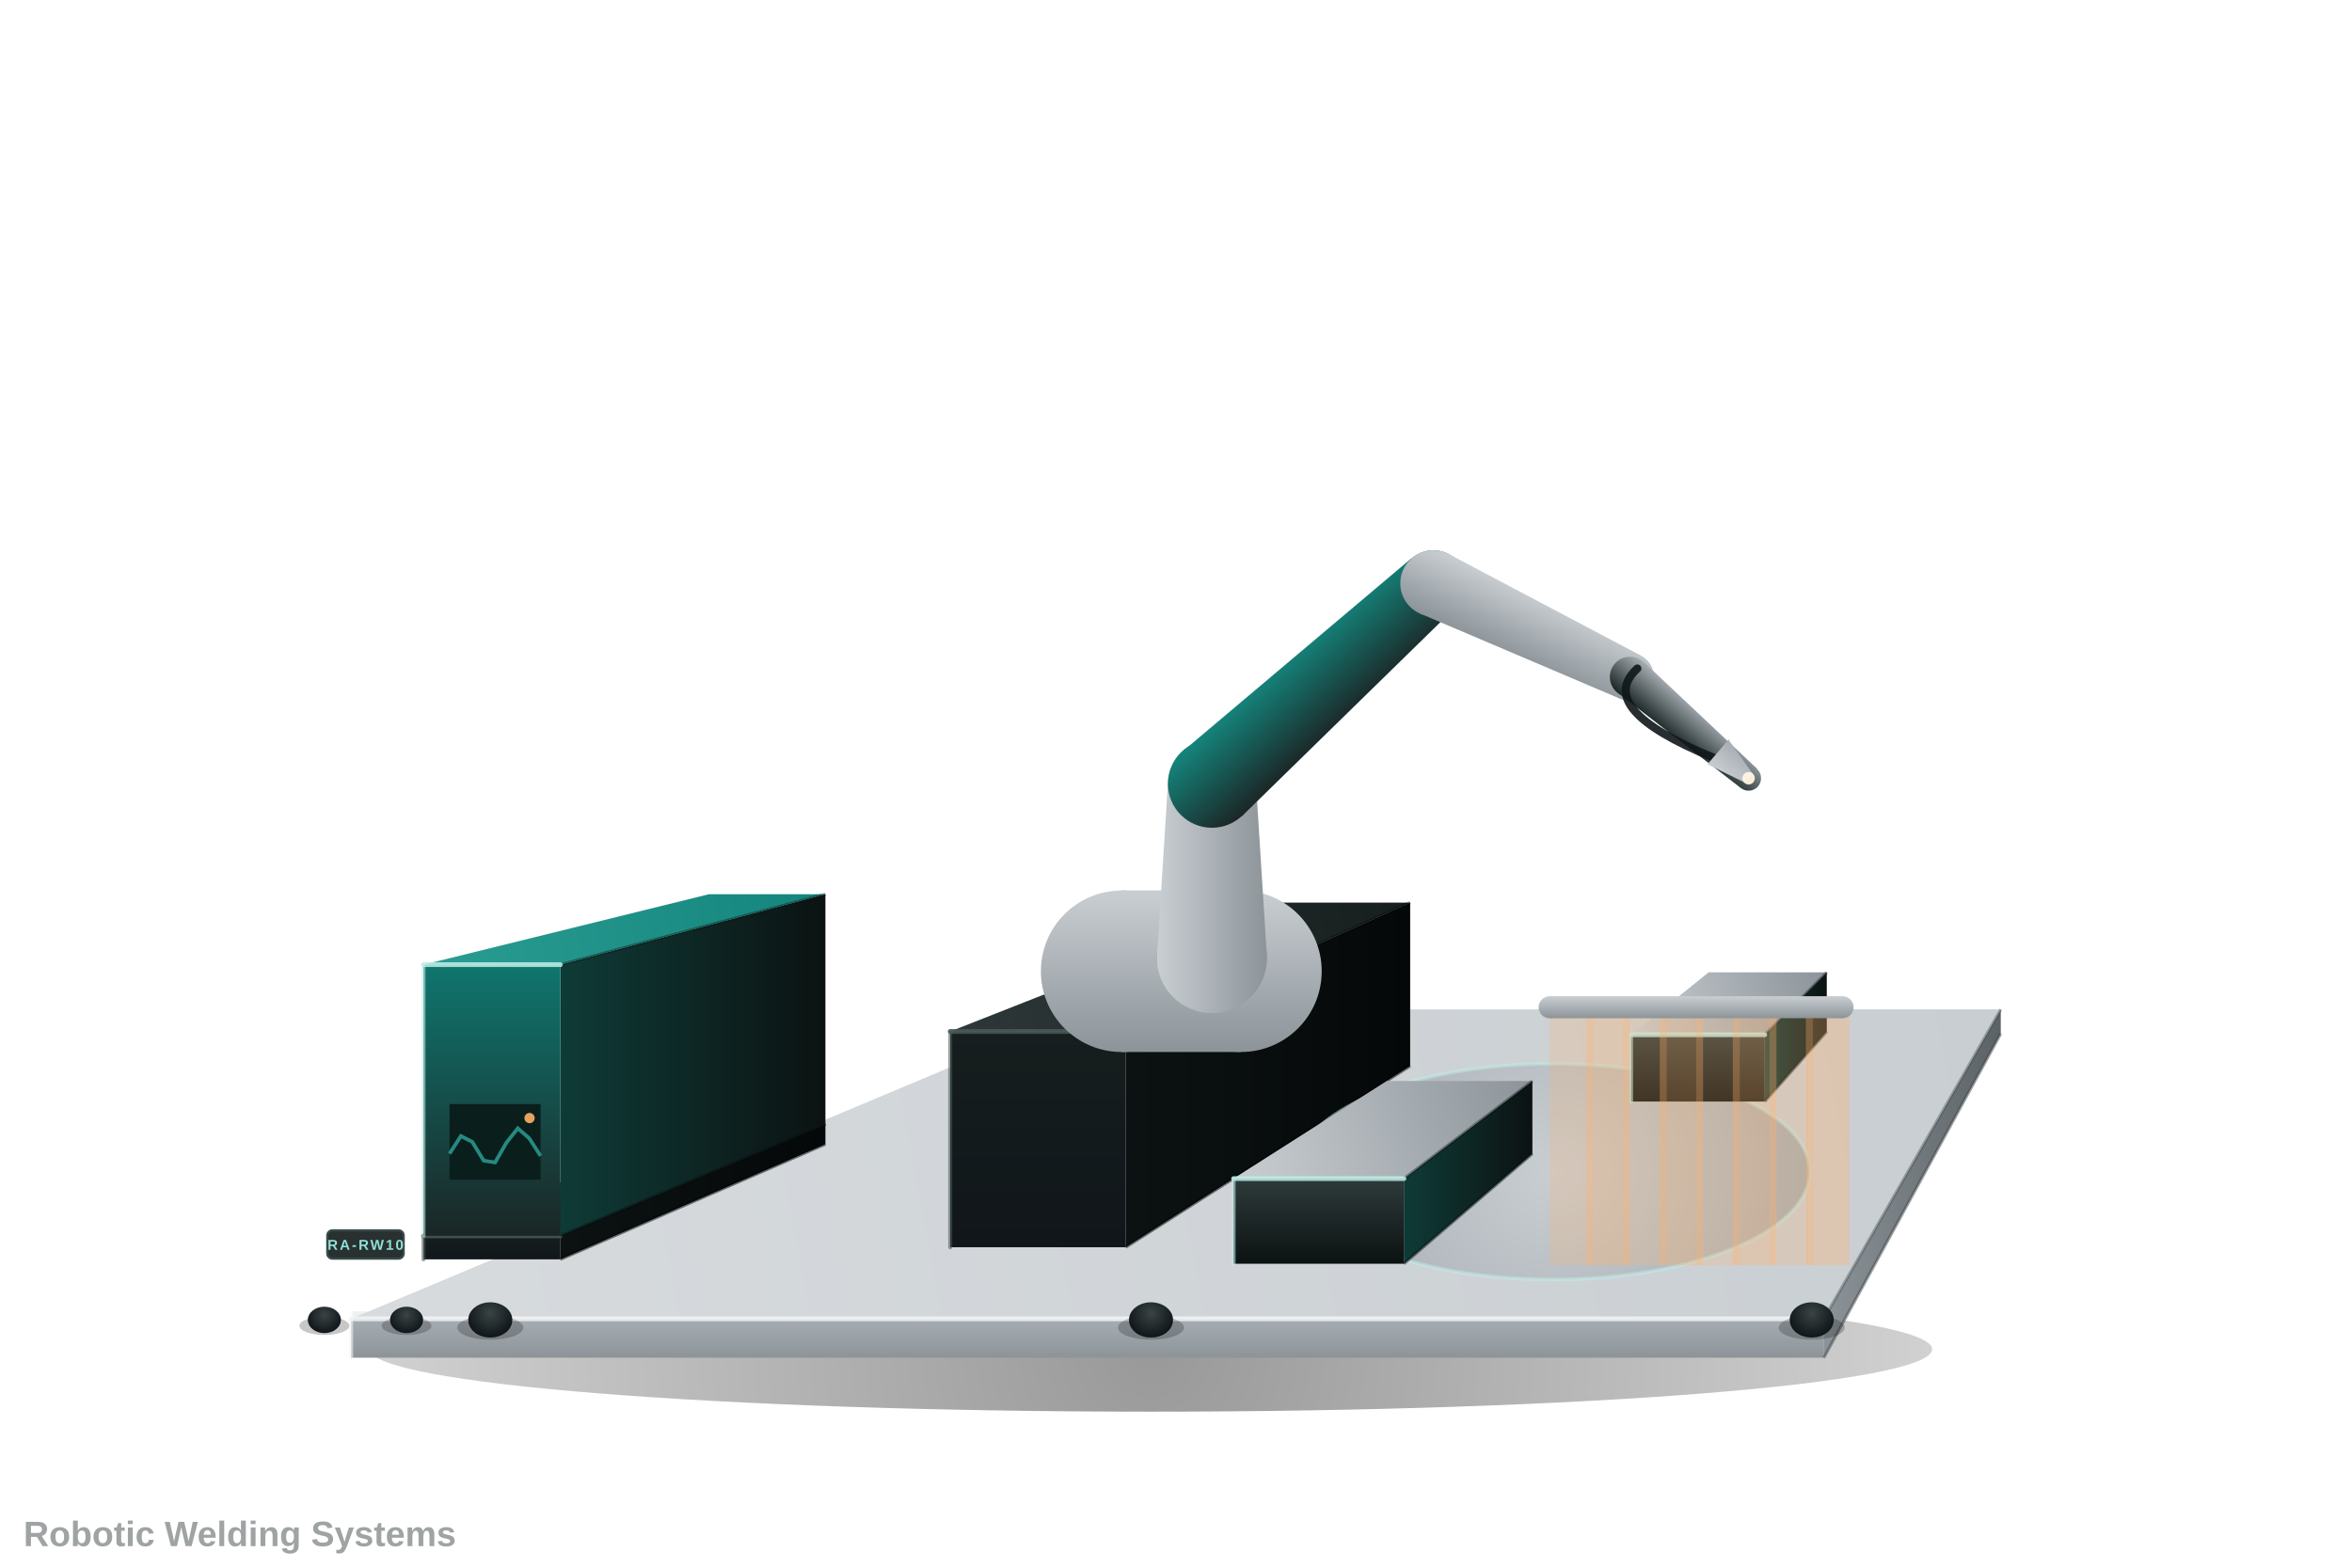
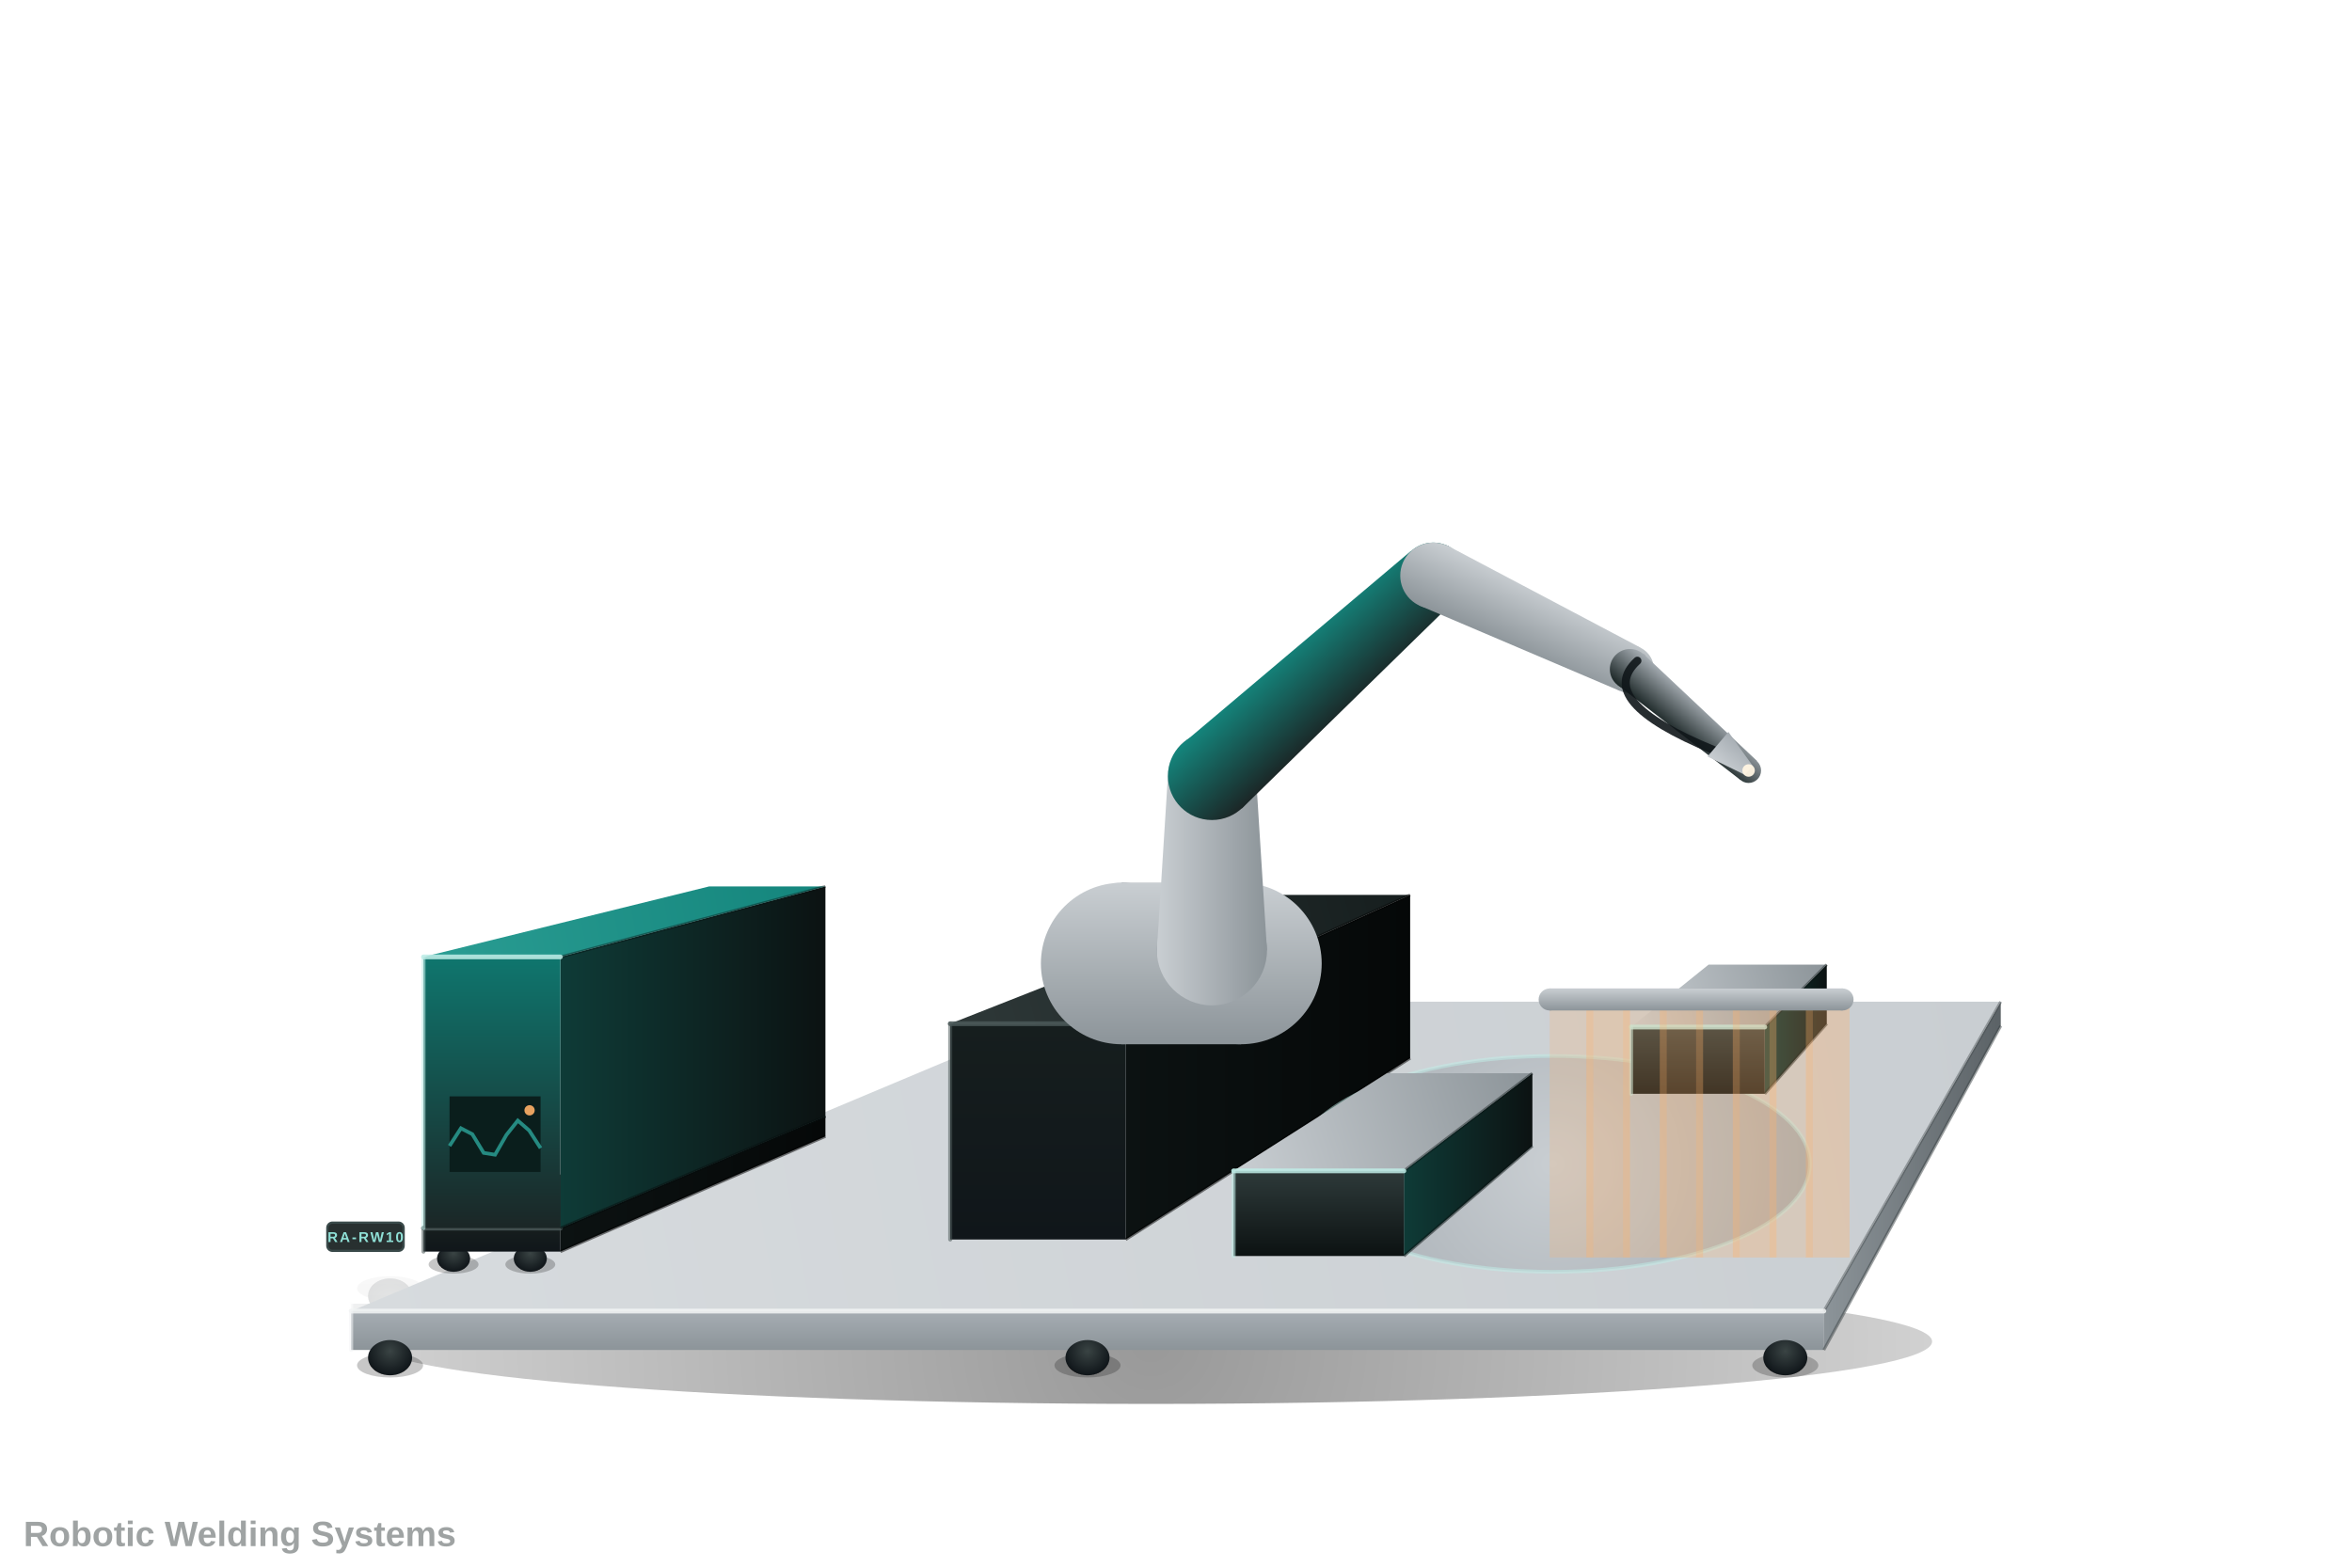
<svg xmlns="http://www.w3.org/2000/svg" width="2400" height="1600" viewBox="0 0 2400 1600">
-   <g transform="translate(238.1 418.2) scale(3.7456)">
+   <g transform="translate(238.1 410.3) scale(3.7456)">
    <g>
      <defs>
        <radialGradient id="rg1332" cx="250" cy="256" r="212.8" gradientUnits="userSpaceOnUse">
          <stop offset="0" stop-color="#000000" stop-opacity="0.4" />
          <stop offset="60" stop-color="#000000" stop-opacity="0.18" />
          <stop offset="100" stop-color="#000000" stop-opacity="0" />
        </radialGradient>
      </defs>
      <ellipse cx="250" cy="256" rx="212.8" ry="17" fill="url(#rg1332)" />
      <defs>
        <linearGradient id="lg1334" x1="0" y1="252" x2="0" y2="372" gradientUnits="userSpaceOnUse">
          <stop offset="0" stop-color="#ffffff" stop-opacity="0.15" />
          <stop offset="100" stop-color="#ffffff" stop-opacity="0" />
        </linearGradient>
        <mask id="rmask1333">
          <rect x="-4000" y="252" width="9000" height="120" fill="url(#lg1334)" />
        </mask>
      </defs>
      <g transform="translate(0 504) scale(1,-1)" mask="url(#rmask1333)">
        <defs>
          <linearGradient id="lg1301" x1="32.1" y1="247.7" x2="481.5" y2="163.4" gradientUnits="userSpaceOnUse">
            <stop offset="0" stop-color="#D7DBDE" stop-opacity="1" />
            <stop offset="100" stop-color="#C9CED2" stop-opacity="1" />
          </linearGradient>
          <linearGradient id="lg1302" x1="0" y1="247.7" x2="0" y2="258.3" gradientUnits="userSpaceOnUse">
            <stop offset="0" stop-color="#A6ADB3" stop-opacity="1" />
            <stop offset="100" stop-color="#8C9499" stop-opacity="1" />
          </linearGradient>
          <linearGradient id="lg1303" x1="433.3" y1="0" x2="481.5" y2="0" gradientUnits="userSpaceOnUse">
            <stop offset="0" stop-color="#8C9499" stop-opacity="1" />
            <stop offset="100" stop-color="#5B6266" stop-opacity="1" />
          </linearGradient>
        </defs>
        <polygon points="433.3,258.3 481.5,170 481.5,163.4 433.3,247.7" fill="url(#lg1303)" />
        <polygon points="32.1,247.7 433.3,247.7 481.5,163.4 232.8,163.4" fill="url(#lg1301)" />
        <polygon points="32.1,258.3 433.3,258.3 433.3,247.7 32.1,247.7" fill="url(#lg1302)" />
        <path d="M433.3,258.3 481.5,170" stroke="#3A4144" stroke-width="0.8" opacity="0.5" fill="none" />
        <path d="M433.3,247.7 481.5,163.4" stroke="#3A4144" stroke-width="0.8" opacity="0.4" fill="none" />
        <path d="M32.1,247.7 433.3,247.7" stroke="#F2F4F5" stroke-width="1.3" opacity="0.85" stroke-linecap="round" fill="none" />
        <path d="M32.1,247.7 32.1,258.3" stroke="#F2F4F5" stroke-width="1.1" opacity="0.55" stroke-linecap="round" fill="none" />
        <defs>
          <linearGradient id="lg1304" x1="195.3" y1="169.4" x2="320.6" y2="134.3" gradientUnits="userSpaceOnUse">
            <stop offset="0" stop-color="#2E3838" stop-opacity="1" />
            <stop offset="100" stop-color="#161E1E" stop-opacity="1" />
          </linearGradient>
          <linearGradient id="lg1305" x1="0" y1="169.4" x2="0" y2="228.2" gradientUnits="userSpaceOnUse">
            <stop offset="0" stop-color="#161E1E" stop-opacity="1" />
            <stop offset="100" stop-color="#10161A" stop-opacity="1" />
          </linearGradient>
          <linearGradient id="lg1306" x1="243.1" y1="0" x2="320.6" y2="0" gradientUnits="userSpaceOnUse">
            <stop offset="0" stop-color="#0C1212" stop-opacity="1" />
            <stop offset="100" stop-color="#050808" stop-opacity="1" />
          </linearGradient>
        </defs>
        <polygon points="243.1,228.2 320.6,178.8 320.6,134.3 243.1,169.4" fill="url(#lg1306)" />
        <polygon points="195.3,169.4 243.1,169.4 320.6,134.3 284.4,134.3" fill="url(#lg1304)" />
        <polygon points="195.3,228.2 243.1,228.2 243.1,169.4 195.3,169.4" fill="url(#lg1305)" />
        <path d="M243.1,228.2 320.6,178.8" stroke="#000000" stroke-width="0.8" opacity="0.5" fill="none" />
        <path d="M243.1,169.4 320.6,134.3" stroke="#000000" stroke-width="0.8" opacity="0.4" fill="none" />
        <path d="M195.3,169.4 243.1,169.4" stroke="#4A5858" stroke-width="1.3" opacity="0.85" stroke-linecap="round" fill="none" />
        <path d="M195.3,169.4 195.3,228.2" stroke="#4A5858" stroke-width="1.1" opacity="0.55" stroke-linecap="round" fill="none" />
        <defs>
-           <radialGradient id="rg1327" cx="24.8" cy="246.7" r="5" gradientUnits="userSpaceOnUse">
+           <radialGradient id="rg1327" cx="60" cy="232" r="5" gradientUnits="userSpaceOnUse">
            <stop offset="0" stop-color="#3A4444" stop-opacity="1" />
            <stop offset="70" stop-color="#10161A" stop-opacity="1" />
            <stop offset="100" stop-color="#000000" stop-opacity="1" />
          </radialGradient>
        </defs>
-         <ellipse cx="24.8" cy="249.6" rx="6.8" ry="2.5" fill="#000" opacity="0.22" />
-         <ellipse cx="24.8" cy="248" rx="4.5" ry="3.6" fill="url(#rg1327)" />
-         <defs>
-           <radialGradient id="rg1328" cx="47.2" cy="246.7" r="5" gradientUnits="userSpaceOnUse">
+         <ellipse cx="60" cy="235" rx="6.8" ry="2.5" fill="#000" opacity="0.22" />
+         <ellipse cx="60" cy="233.4" rx="4.5" ry="3.6" fill="url(#rg1327)" />
+         <defs>
+           <radialGradient id="rg1328" cx="80.9" cy="232" r="5" gradientUnits="userSpaceOnUse">
            <stop offset="0" stop-color="#3A4444" stop-opacity="1" />
            <stop offset="70" stop-color="#10161A" stop-opacity="1" />
            <stop offset="100" stop-color="#000000" stop-opacity="1" />
          </radialGradient>
        </defs>
-         <ellipse cx="47.2" cy="249.6" rx="6.8" ry="2.5" fill="#000" opacity="0.22" />
-         <ellipse cx="47.2" cy="248" rx="4.5" ry="3.6" fill="url(#rg1328)" />
+         <ellipse cx="80.9" cy="235" rx="6.8" ry="2.5" fill="#000" opacity="0.22" />
+         <ellipse cx="80.9" cy="233.4" rx="4.5" ry="3.6" fill="url(#rg1328)" />
        <defs>
          <linearGradient id="lg1321" x1="51.8" y1="225.1" x2="161.3" y2="194.6" gradientUnits="userSpaceOnUse">
            <stop offset="0" stop-color="#2E3838" stop-opacity="1" />
            <stop offset="100" stop-color="#161E1E" stop-opacity="1" />
          </linearGradient>
          <linearGradient id="lg1322" x1="0" y1="225.1" x2="0" y2="231.5" gradientUnits="userSpaceOnUse">
            <stop offset="0" stop-color="#161E1E" stop-opacity="1" />
            <stop offset="100" stop-color="#10161A" stop-opacity="1" />
          </linearGradient>
          <linearGradient id="lg1323" x1="89.1" y1="0" x2="161.3" y2="0" gradientUnits="userSpaceOnUse">
            <stop offset="0" stop-color="#0C1212" stop-opacity="1" />
            <stop offset="100" stop-color="#050808" stop-opacity="1" />
          </linearGradient>
        </defs>
        <polygon points="89.1,231.5 161.3,200.1 161.3,194.6 89.1,225.1" fill="url(#lg1323)" />
        <polygon points="51.8,225.1 89.1,225.1 161.3,194.6 129.6,194.6" fill="url(#lg1321)" />
        <polygon points="51.8,231.5 89.1,231.5 89.1,225.1 51.8,225.1" fill="url(#lg1322)" />
        <path d="M89.1,231.5 161.3,200.1" stroke="#000000" stroke-width="0.8" opacity="0.5" fill="none" />
        <path d="M89.1,225.1 161.3,194.6" stroke="#000000" stroke-width="0.8" opacity="0.4" fill="none" />
        <path d="M51.8,225.1 89.1,225.1" stroke="#4A5858" stroke-width="1.3" opacity="0.85" stroke-linecap="round" fill="none" />
        <path d="M51.8,225.1 51.8,231.5" stroke="#4A5858" stroke-width="1.1" opacity="0.55" stroke-linecap="round" fill="none" />
        <defs>
          <linearGradient id="lg1324" x1="51.8" y1="151.2" x2="161.3" y2="132" gradientUnits="userSpaceOnUse">
            <stop offset="0" stop-color="#2A9D93" stop-opacity="1" />
            <stop offset="100" stop-color="#14857C" stop-opacity="1" />
          </linearGradient>
          <linearGradient id="lg1325" x1="0" y1="151.2" x2="0" y2="225.1" gradientUnits="userSpaceOnUse">
            <stop offset="0" stop-color="#0F766E" stop-opacity="1" />
            <stop offset="100" stop-color="#1B2626" stop-opacity="1" />
          </linearGradient>
          <linearGradient id="lg1326" x1="89.1" y1="0" x2="161.3" y2="0" gradientUnits="userSpaceOnUse">
            <stop offset="0" stop-color="#0E3B37" stop-opacity="1" />
            <stop offset="100" stop-color="#0C1212" stop-opacity="1" />
          </linearGradient>
        </defs>
        <polygon points="89.1,225.1 161.3,194.6 161.3,132 89.1,151.2" fill="url(#lg1326)" />
        <polygon points="51.8,151.2 89.1,151.2 161.3,132 129.6,132" fill="url(#lg1324)" />
        <polygon points="51.8,225.1 89.1,225.1 89.1,151.2 51.8,151.2" fill="url(#lg1325)" />
        <path d="M89.1,225.1 161.3,194.6" stroke="#06100F" stroke-width="0.8" opacity="0.5" fill="none" />
        <path d="M89.1,151.2 161.3,132" stroke="#06100F" stroke-width="0.8" opacity="0.4" fill="none" />
        <path d="M51.8,151.2 89.1,151.2" stroke="#BFEDE7" stroke-width="1.3" opacity="0.85" stroke-linecap="round" fill="none" />
        <path d="M51.8,151.2 51.8,225.1" stroke="#BFEDE7" stroke-width="1.1" opacity="0.55" stroke-linecap="round" fill="none" />
        <rect x="58.9" y="189.2" width="24.8" height="20.6" fill="#0A1E1C" />
        <polyline points="58.9,202.7 62,197.9 65.1,199.5 68.2,204.6 71.3,205.1 74.4,199.7 77.5,195.8 80.6,198.5 83.7,203.3" fill="none" stroke="#2A9D93" stroke-width="1" opacity="0.85" />
        <circle cx="80.7" cy="193" r="1.4" fill="#FFB067" opacity="0.9" />
        <rect x="25.6" y="223.6" width="20.8" height="7.7" rx="1.4" fill="#0B1414" opacity="0.88" />
        <rect x="25.6" y="223.6" width="20.8" height="7.7" rx="1.4" fill="none" stroke="#3A4A4A" stroke-width="0.6" />
        <text x="36" y="228.9" text-anchor="middle" font-family="Arial, sans-serif" font-size="3.9" font-weight="700" fill="#8FE0D6" letter-spacing="0.5">RA-RW10</text>
        <defs>
          <linearGradient id="lg1307" x1="242" y1="175" x2="242" y2="131" gradientUnits="userSpaceOnUse">
            <stop offset="0" stop-color="#8C9499" stop-opacity="1" />
            <stop offset="32" stop-color="#C9CED2" stop-opacity="1" />
            <stop offset="55" stop-color="#C9CED2" stop-opacity="1" />
            <stop offset="100" stop-color="#A6ADB3" stop-opacity="1" />
          </linearGradient>
        </defs>
        <circle cx="242" cy="153" r="22" fill="url(#lg1307)" />
        <polygon points="242,175 274.5,175 274.5,131 242,131" fill="url(#lg1307)" />
        <circle cx="274.5" cy="153" r="22" fill="url(#lg1307)" />
        <defs>
          <linearGradient id="lg1308" x1="281.6" y1="149.4" x2="251.6" y2="149.4" gradientUnits="userSpaceOnUse">
            <stop offset="0" stop-color="#8C9499" stop-opacity="1" />
            <stop offset="32" stop-color="#C9CED2" stop-opacity="1" />
            <stop offset="55" stop-color="#C9CED2" stop-opacity="1" />
            <stop offset="100" stop-color="#A6ADB3" stop-opacity="1" />
          </linearGradient>
        </defs>
        <circle cx="266.6" cy="149.4" r="15" fill="url(#lg1308)" />
        <polygon points="281.6,149.4 278.6,101.9 254.6,101.9 251.6,149.4" fill="url(#lg1308)" />
        <circle cx="266.6" cy="101.9" r="12" fill="url(#lg1308)" />
        <defs>
          <linearGradient id="lg1309" x1="274.7" y1="110.8" x2="258.6" y2="93.1" gradientUnits="userSpaceOnUse">
            <stop offset="0" stop-color="#1B2626" stop-opacity="1" />
            <stop offset="32" stop-color="#14857C" stop-opacity="1" />
            <stop offset="55" stop-color="#14857C" stop-opacity="1" />
            <stop offset="100" stop-color="#0F766E" stop-opacity="1" />
          </linearGradient>
        </defs>
        <circle cx="266.6" cy="101.9" r="12" fill="url(#lg1309)" />
        <polygon points="274.7,110.8 332.9,53.9 320.8,40.6 258.6,93.1" fill="url(#lg1309)" />
        <circle cx="326.9" cy="47.3" r="9" fill="url(#lg1309)" />
        <defs>
          <linearGradient id="lg1310" x1="323" y1="55.4" x2="330.7" y2="39.1" gradientUnits="userSpaceOnUse">
            <stop offset="0" stop-color="#8C9499" stop-opacity="1" />
            <stop offset="32" stop-color="#C9CED2" stop-opacity="1" />
            <stop offset="55" stop-color="#C9CED2" stop-opacity="1" />
            <stop offset="100" stop-color="#A6ADB3" stop-opacity="1" />
          </linearGradient>
        </defs>
        <circle cx="326.9" cy="47.3" r="9" fill="url(#lg1310)" />
        <polygon points="323,55.4 377.7,78.7 383.3,66.9 330.7,39.1" fill="url(#lg1310)" />
        <circle cx="380.5" cy="72.8" r="6.5" fill="url(#lg1310)" />
        <defs>
          <linearGradient id="lg1311" x1="377" y1="77" x2="384.1" y2="68.6" gradientUnits="userSpaceOnUse">
            <stop offset="0" stop-color="#1B2626" stop-opacity="1" />
            <stop offset="32" stop-color="#A6ADB3" stop-opacity="1" />
            <stop offset="55" stop-color="#A6ADB3" stop-opacity="1" />
            <stop offset="100" stop-color="#8C9499" stop-opacity="1" />
          </linearGradient>
        </defs>
        <circle cx="380.5" cy="72.8" r="5.5" fill="url(#lg1311)" />
        <polygon points="377,77 410.6,103 415.1,97.8 384.1,68.6" fill="url(#lg1311)" />
        <circle cx="412.8" cy="100.4" r="3.4" fill="url(#lg1311)" />
        <defs>
          <linearGradient id="lg1312" x1="401.6" y1="96.6" x2="407.3" y2="89.9" gradientUnits="userSpaceOnUse">
            <stop offset="0" stop-color="#C9CED2" stop-opacity="1" />
            <stop offset="50" stop-color="#A6ADB3" stop-opacity="1" />
            <stop offset="100" stop-color="#0C1212" stop-opacity="1" />
          </linearGradient>
        </defs>
        <path d="M382.5 70.5 Q370.6 81.4 403.2 94.8" fill="none" stroke="#10161A" stroke-width="2.2" stroke-linecap="round" opacity="0.9" />
        <polygon points="401.6,96.6 411.8,101.6 413.9,99.1 407.3,89.9" fill="url(#lg1312)" />
        <circle cx="412.8" cy="100.4" r="1.7" fill="#FFF4E2" opacity="0.95" />
        <defs>
          <radialGradient id="rg1313" cx="359.5" cy="207.6" r="70" gradientUnits="userSpaceOnUse">
            <stop offset="0" stop-color="#C9CED2" stop-opacity="1" />
            <stop offset="70" stop-color="#A6ADB3" stop-opacity="1" />
            <stop offset="100" stop-color="#1B2626" stop-opacity="1" />
          </radialGradient>
        </defs>
        <ellipse cx="359.5" cy="207.6" rx="70" ry="29.4" fill="url(#rg1313)" />
        <ellipse cx="359.5" cy="207.6" rx="70" ry="29.4" fill="none" stroke="#BFEDE7" stroke-width="1" opacity="0.5" />
        <defs>
          <linearGradient id="lg1314" x1="272.5" y1="209.5" x2="353.9" y2="182.9" gradientUnits="userSpaceOnUse">
            <stop offset="0" stop-color="#C9CED2" stop-opacity="1" />
            <stop offset="100" stop-color="#8C9499" stop-opacity="1" />
          </linearGradient>
          <linearGradient id="lg1315" x1="0" y1="209.5" x2="0" y2="232.7" gradientUnits="userSpaceOnUse">
            <stop offset="0" stop-color="#2E3A3A" stop-opacity="1" />
            <stop offset="100" stop-color="#0C1212" stop-opacity="1" />
          </linearGradient>
          <linearGradient id="lg1316" x1="318.9" y1="0" x2="353.9" y2="0" gradientUnits="userSpaceOnUse">
            <stop offset="0" stop-color="#0E3B37" stop-opacity="1" />
            <stop offset="100" stop-color="#0C1212" stop-opacity="1" />
          </linearGradient>
        </defs>
        <polygon points="318.9,232.7 353.9,202.7 353.9,182.9 318.9,209.5" fill="url(#lg1316)" />
        <polygon points="272.5,209.5 318.9,209.5 353.9,182.9 314.3,182.9" fill="url(#lg1314)" />
        <polygon points="272.5,232.7 318.9,232.7 318.9,209.5 272.5,209.5" fill="url(#lg1315)" />
        <path d="M318.9,232.7 353.9,202.7" stroke="#06100F" stroke-width="0.8" opacity="0.5" fill="none" />
        <path d="M318.9,209.5 353.9,182.9" stroke="#06100F" stroke-width="0.8" opacity="0.4" fill="none" />
        <path d="M272.5,209.5 318.9,209.5" stroke="#BFEDE7" stroke-width="1.3" opacity="0.85" stroke-linecap="round" fill="none" />
        <path d="M272.5,209.5 272.5,232.7" stroke="#BFEDE7" stroke-width="1.1" opacity="0.55" stroke-linecap="round" fill="none" />
        <defs>
          <linearGradient id="lg1317" x1="380.8" y1="170.3" x2="434.1" y2="153.3" gradientUnits="userSpaceOnUse">
            <stop offset="0" stop-color="#C9CED2" stop-opacity="1" />
            <stop offset="100" stop-color="#8C9499" stop-opacity="1" />
          </linearGradient>
          <linearGradient id="lg1318" x1="0" y1="170.3" x2="0" y2="188.5" gradientUnits="userSpaceOnUse">
            <stop offset="0" stop-color="#2E3A3A" stop-opacity="1" />
            <stop offset="100" stop-color="#0C1212" stop-opacity="1" />
          </linearGradient>
          <linearGradient id="lg1319" x1="417.2" y1="0" x2="434.1" y2="0" gradientUnits="userSpaceOnUse">
            <stop offset="0" stop-color="#0E3B37" stop-opacity="1" />
            <stop offset="100" stop-color="#0C1212" stop-opacity="1" />
          </linearGradient>
        </defs>
        <polygon points="417.2,188.5 434.1,169.4 434.1,153.3 417.2,170.3" fill="url(#lg1319)" />
        <polygon points="380.8,170.3 417.2,170.3 434.1,153.3 401.9,153.3" fill="url(#lg1317)" />
        <polygon points="380.8,188.5 417.2,188.5 417.2,170.3 380.8,170.3" fill="url(#lg1318)" />
        <path d="M417.2,188.5 434.1,169.4" stroke="#06100F" stroke-width="0.8" opacity="0.5" fill="none" />
        <path d="M417.2,170.3 434.1,153.3" stroke="#06100F" stroke-width="0.8" opacity="0.4" fill="none" />
        <path d="M380.8,170.3 417.2,170.3" stroke="#BFEDE7" stroke-width="1.3" opacity="0.85" stroke-linecap="round" fill="none" />
        <path d="M380.8,170.3 380.8,188.5" stroke="#BFEDE7" stroke-width="1.1" opacity="0.55" stroke-linecap="round" fill="none" />
        <polygon points="358.6,233.1 370.5,233.1 370.5,164.7 358.6,164.7" fill="#FFB067" opacity="0.22" />
        <polygon points="368.6,233.1 380.5,233.1 380.5,164.7 368.6,164.7" fill="#FFB067" opacity="0.32" />
        <polygon points="378.6,233.1 390.5,233.1 390.5,164.7 378.6,164.7" fill="#FFB067" opacity="0.22" />
        <polygon points="388.6,233.1 400.4,233.1 400.4,164.7 388.6,164.7" fill="#FFB067" opacity="0.32" />
        <polygon points="398.5,233.1 410.4,233.1 410.4,164.7 398.5,164.7" fill="#FFB067" opacity="0.22" />
        <polygon points="408.5,233.1 420.4,233.1 420.4,164.7 408.5,164.7" fill="#FFB067" opacity="0.32" />
        <polygon points="418.5,233.1 430.3,233.1 430.3,164.7 418.5,164.7" fill="#FFB067" opacity="0.22" />
        <polygon points="428.4,233.1 440.3,233.1 440.3,164.7 428.4,164.7" fill="#FFB067" opacity="0.32" />
        <defs>
          <linearGradient id="lg1320" x1="358.6" y1="165.8" x2="358.6" y2="159.8" gradientUnits="userSpaceOnUse">
            <stop offset="0" stop-color="#8C9499" stop-opacity="1" />
            <stop offset="32" stop-color="#C9CED2" stop-opacity="1" />
            <stop offset="55" stop-color="#C9CED2" stop-opacity="1" />
            <stop offset="100" stop-color="#A6ADB3" stop-opacity="1" />
          </linearGradient>
        </defs>
        <circle cx="358.6" cy="162.8" r="3" fill="url(#lg1320)" />
        <polygon points="358.6,165.8 438.4,165.8 438.4,159.8 358.6,159.8" fill="url(#lg1320)" />
        <circle cx="438.4" cy="162.8" r="3" fill="url(#lg1320)" />
        <defs>
-           <radialGradient id="rg1329" cx="70" cy="246.2" r="6.6" gradientUnits="userSpaceOnUse">
+           <radialGradient id="rg1329" cx="42.7" cy="258.6" r="6.6" gradientUnits="userSpaceOnUse">
            <stop offset="0" stop-color="#3A4444" stop-opacity="1" />
            <stop offset="70" stop-color="#10161A" stop-opacity="1" />
            <stop offset="100" stop-color="#000000" stop-opacity="1" />
          </radialGradient>
        </defs>
-         <ellipse cx="70" cy="250.1" rx="9" ry="3.3" fill="#000" opacity="0.22" />
-         <ellipse cx="70" cy="248" rx="6" ry="4.8" fill="url(#rg1329)" />
-         <defs>
-           <radialGradient id="rg1330" cx="250" cy="246.2" r="6.6" gradientUnits="userSpaceOnUse">
+         <ellipse cx="42.7" cy="262.5" rx="9" ry="3.3" fill="#000" opacity="0.22" />
+         <ellipse cx="42.7" cy="260.4" rx="6" ry="4.8" fill="url(#rg1329)" />
+         <defs>
+           <radialGradient id="rg1330" cx="232.7" cy="258.6" r="6.6" gradientUnits="userSpaceOnUse">
            <stop offset="0" stop-color="#3A4444" stop-opacity="1" />
            <stop offset="70" stop-color="#10161A" stop-opacity="1" />
            <stop offset="100" stop-color="#000000" stop-opacity="1" />
          </radialGradient>
        </defs>
-         <ellipse cx="250" cy="250.1" rx="9" ry="3.3" fill="#000" opacity="0.22" />
-         <ellipse cx="250" cy="248" rx="6" ry="4.8" fill="url(#rg1330)" />
-         <defs>
-           <radialGradient id="rg1331" cx="430" cy="246.2" r="6.6" gradientUnits="userSpaceOnUse">
+         <ellipse cx="232.7" cy="262.5" rx="9" ry="3.3" fill="#000" opacity="0.22" />
+         <ellipse cx="232.7" cy="260.4" rx="6" ry="4.8" fill="url(#rg1330)" />
+         <defs>
+           <radialGradient id="rg1331" cx="422.8" cy="258.6" r="6.6" gradientUnits="userSpaceOnUse">
            <stop offset="0" stop-color="#3A4444" stop-opacity="1" />
            <stop offset="70" stop-color="#10161A" stop-opacity="1" />
            <stop offset="100" stop-color="#000000" stop-opacity="1" />
          </radialGradient>
        </defs>
-         <ellipse cx="430" cy="250.1" rx="9" ry="3.3" fill="#000" opacity="0.22" />
-         <ellipse cx="430" cy="248" rx="6" ry="4.8" fill="url(#rg1331)" />
+         <ellipse cx="422.8" cy="262.5" rx="9" ry="3.3" fill="#000" opacity="0.22" />
+         <ellipse cx="422.8" cy="260.4" rx="6" ry="4.8" fill="url(#rg1331)" />
      </g>
      <defs>
        <linearGradient id="lg1301" x1="32.1" y1="247.7" x2="481.5" y2="163.4" gradientUnits="userSpaceOnUse">
          <stop offset="0" stop-color="#D7DBDE" stop-opacity="1" />
          <stop offset="100" stop-color="#C9CED2" stop-opacity="1" />
        </linearGradient>
        <linearGradient id="lg1302" x1="0" y1="247.7" x2="0" y2="258.3" gradientUnits="userSpaceOnUse">
          <stop offset="0" stop-color="#A6ADB3" stop-opacity="1" />
          <stop offset="100" stop-color="#8C9499" stop-opacity="1" />
        </linearGradient>
        <linearGradient id="lg1303" x1="433.3" y1="0" x2="481.5" y2="0" gradientUnits="userSpaceOnUse">
          <stop offset="0" stop-color="#8C9499" stop-opacity="1" />
          <stop offset="100" stop-color="#5B6266" stop-opacity="1" />
        </linearGradient>
      </defs>
      <polygon points="433.3,258.3 481.5,170 481.5,163.4 433.3,247.7" fill="url(#lg1303)" />
      <polygon points="32.1,247.7 433.3,247.7 481.5,163.4 232.8,163.4" fill="url(#lg1301)" />
      <polygon points="32.1,258.3 433.3,258.3 433.3,247.7 32.1,247.7" fill="url(#lg1302)" />
      <path d="M433.3,258.3 481.5,170" stroke="#3A4144" stroke-width="0.8" opacity="0.5" fill="none" />
      <path d="M433.3,247.7 481.5,163.4" stroke="#3A4144" stroke-width="0.8" opacity="0.4" fill="none" />
      <path d="M32.1,247.7 433.3,247.7" stroke="#F2F4F5" stroke-width="1.3" opacity="0.85" stroke-linecap="round" fill="none" />
      <path d="M32.1,247.7 32.1,258.3" stroke="#F2F4F5" stroke-width="1.1" opacity="0.55" stroke-linecap="round" fill="none" />
      <defs>
        <linearGradient id="lg1304" x1="195.3" y1="169.4" x2="320.6" y2="134.3" gradientUnits="userSpaceOnUse">
          <stop offset="0" stop-color="#2E3838" stop-opacity="1" />
          <stop offset="100" stop-color="#161E1E" stop-opacity="1" />
        </linearGradient>
        <linearGradient id="lg1305" x1="0" y1="169.4" x2="0" y2="228.2" gradientUnits="userSpaceOnUse">
          <stop offset="0" stop-color="#161E1E" stop-opacity="1" />
          <stop offset="100" stop-color="#10161A" stop-opacity="1" />
        </linearGradient>
        <linearGradient id="lg1306" x1="243.1" y1="0" x2="320.6" y2="0" gradientUnits="userSpaceOnUse">
          <stop offset="0" stop-color="#0C1212" stop-opacity="1" />
          <stop offset="100" stop-color="#050808" stop-opacity="1" />
        </linearGradient>
      </defs>
      <polygon points="243.1,228.2 320.6,178.8 320.6,134.3 243.1,169.4" fill="url(#lg1306)" />
      <polygon points="195.3,169.4 243.1,169.4 320.6,134.3 284.4,134.3" fill="url(#lg1304)" />
      <polygon points="195.3,228.2 243.1,228.2 243.1,169.4 195.3,169.4" fill="url(#lg1305)" />
      <path d="M243.1,228.2 320.6,178.8" stroke="#000000" stroke-width="0.8" opacity="0.5" fill="none" />
      <path d="M243.1,169.4 320.6,134.3" stroke="#000000" stroke-width="0.8" opacity="0.4" fill="none" />
      <path d="M195.3,169.4 243.1,169.4" stroke="#4A5858" stroke-width="1.3" opacity="0.85" stroke-linecap="round" fill="none" />
      <path d="M195.3,169.4 195.3,228.2" stroke="#4A5858" stroke-width="1.1" opacity="0.55" stroke-linecap="round" fill="none" />
      <defs>
-         <radialGradient id="rg1327" cx="24.8" cy="246.7" r="5" gradientUnits="userSpaceOnUse">
+         <radialGradient id="rg1327" cx="60" cy="232" r="5" gradientUnits="userSpaceOnUse">
          <stop offset="0" stop-color="#3A4444" stop-opacity="1" />
          <stop offset="70" stop-color="#10161A" stop-opacity="1" />
          <stop offset="100" stop-color="#000000" stop-opacity="1" />
        </radialGradient>
      </defs>
-       <ellipse cx="24.8" cy="249.6" rx="6.8" ry="2.5" fill="#000" opacity="0.22" />
-       <ellipse cx="24.8" cy="248" rx="4.5" ry="3.6" fill="url(#rg1327)" />
-       <defs>
-         <radialGradient id="rg1328" cx="47.2" cy="246.7" r="5" gradientUnits="userSpaceOnUse">
+       <ellipse cx="60" cy="235" rx="6.8" ry="2.5" fill="#000" opacity="0.22" />
+       <ellipse cx="60" cy="233.4" rx="4.5" ry="3.6" fill="url(#rg1327)" />
+       <defs>
+         <radialGradient id="rg1328" cx="80.9" cy="232" r="5" gradientUnits="userSpaceOnUse">
          <stop offset="0" stop-color="#3A4444" stop-opacity="1" />
          <stop offset="70" stop-color="#10161A" stop-opacity="1" />
          <stop offset="100" stop-color="#000000" stop-opacity="1" />
        </radialGradient>
      </defs>
-       <ellipse cx="47.2" cy="249.6" rx="6.8" ry="2.5" fill="#000" opacity="0.22" />
-       <ellipse cx="47.2" cy="248" rx="4.5" ry="3.6" fill="url(#rg1328)" />
+       <ellipse cx="80.9" cy="235" rx="6.8" ry="2.5" fill="#000" opacity="0.22" />
+       <ellipse cx="80.9" cy="233.4" rx="4.5" ry="3.6" fill="url(#rg1328)" />
      <defs>
        <linearGradient id="lg1321" x1="51.8" y1="225.1" x2="161.3" y2="194.6" gradientUnits="userSpaceOnUse">
          <stop offset="0" stop-color="#2E3838" stop-opacity="1" />
          <stop offset="100" stop-color="#161E1E" stop-opacity="1" />
        </linearGradient>
        <linearGradient id="lg1322" x1="0" y1="225.1" x2="0" y2="231.5" gradientUnits="userSpaceOnUse">
          <stop offset="0" stop-color="#161E1E" stop-opacity="1" />
          <stop offset="100" stop-color="#10161A" stop-opacity="1" />
        </linearGradient>
        <linearGradient id="lg1323" x1="89.1" y1="0" x2="161.3" y2="0" gradientUnits="userSpaceOnUse">
          <stop offset="0" stop-color="#0C1212" stop-opacity="1" />
          <stop offset="100" stop-color="#050808" stop-opacity="1" />
        </linearGradient>
      </defs>
      <polygon points="89.1,231.5 161.3,200.1 161.3,194.6 89.1,225.1" fill="url(#lg1323)" />
      <polygon points="51.8,225.1 89.1,225.1 161.3,194.6 129.6,194.6" fill="url(#lg1321)" />
      <polygon points="51.8,231.5 89.1,231.5 89.1,225.1 51.8,225.1" fill="url(#lg1322)" />
      <path d="M89.1,231.5 161.3,200.1" stroke="#000000" stroke-width="0.8" opacity="0.5" fill="none" />
      <path d="M89.1,225.1 161.3,194.6" stroke="#000000" stroke-width="0.8" opacity="0.4" fill="none" />
      <path d="M51.8,225.1 89.1,225.1" stroke="#4A5858" stroke-width="1.3" opacity="0.85" stroke-linecap="round" fill="none" />
      <path d="M51.8,225.1 51.8,231.5" stroke="#4A5858" stroke-width="1.1" opacity="0.55" stroke-linecap="round" fill="none" />
      <defs>
        <linearGradient id="lg1324" x1="51.8" y1="151.2" x2="161.3" y2="132" gradientUnits="userSpaceOnUse">
          <stop offset="0" stop-color="#2A9D93" stop-opacity="1" />
          <stop offset="100" stop-color="#14857C" stop-opacity="1" />
        </linearGradient>
        <linearGradient id="lg1325" x1="0" y1="151.2" x2="0" y2="225.1" gradientUnits="userSpaceOnUse">
          <stop offset="0" stop-color="#0F766E" stop-opacity="1" />
          <stop offset="100" stop-color="#1B2626" stop-opacity="1" />
        </linearGradient>
        <linearGradient id="lg1326" x1="89.1" y1="0" x2="161.3" y2="0" gradientUnits="userSpaceOnUse">
          <stop offset="0" stop-color="#0E3B37" stop-opacity="1" />
          <stop offset="100" stop-color="#0C1212" stop-opacity="1" />
        </linearGradient>
      </defs>
      <polygon points="89.1,225.1 161.3,194.6 161.3,132 89.1,151.2" fill="url(#lg1326)" />
      <polygon points="51.8,151.2 89.1,151.2 161.3,132 129.6,132" fill="url(#lg1324)" />
      <polygon points="51.8,225.1 89.1,225.1 89.1,151.2 51.8,151.2" fill="url(#lg1325)" />
      <path d="M89.1,225.1 161.3,194.6" stroke="#06100F" stroke-width="0.8" opacity="0.5" fill="none" />
      <path d="M89.1,151.2 161.3,132" stroke="#06100F" stroke-width="0.8" opacity="0.4" fill="none" />
      <path d="M51.8,151.2 89.1,151.2" stroke="#BFEDE7" stroke-width="1.3" opacity="0.85" stroke-linecap="round" fill="none" />
      <path d="M51.8,151.2 51.8,225.1" stroke="#BFEDE7" stroke-width="1.1" opacity="0.55" stroke-linecap="round" fill="none" />
      <rect x="58.9" y="189.2" width="24.8" height="20.6" fill="#0A1E1C" />
      <polyline points="58.9,202.7 62,197.9 65.1,199.5 68.2,204.6 71.3,205.1 74.4,199.7 77.5,195.8 80.6,198.5 83.7,203.3" fill="none" stroke="#2A9D93" stroke-width="1" opacity="0.85" />
      <circle cx="80.7" cy="193" r="1.4" fill="#FFB067" opacity="0.9" />
      <rect x="25.6" y="223.6" width="20.8" height="7.7" rx="1.4" fill="#0B1414" opacity="0.88" />
      <rect x="25.6" y="223.6" width="20.8" height="7.7" rx="1.4" fill="none" stroke="#3A4A4A" stroke-width="0.6" />
      <text x="36" y="228.9" text-anchor="middle" font-family="Arial, sans-serif" font-size="3.9" font-weight="700" fill="#8FE0D6" letter-spacing="0.5">RA-RW10</text>
      <defs>
        <linearGradient id="lg1307" x1="242" y1="175" x2="242" y2="131" gradientUnits="userSpaceOnUse">
          <stop offset="0" stop-color="#8C9499" stop-opacity="1" />
          <stop offset="32" stop-color="#C9CED2" stop-opacity="1" />
          <stop offset="55" stop-color="#C9CED2" stop-opacity="1" />
          <stop offset="100" stop-color="#A6ADB3" stop-opacity="1" />
        </linearGradient>
      </defs>
      <circle cx="242" cy="153" r="22" fill="url(#lg1307)" />
      <polygon points="242,175 274.5,175 274.5,131 242,131" fill="url(#lg1307)" />
      <circle cx="274.5" cy="153" r="22" fill="url(#lg1307)" />
      <defs>
        <linearGradient id="lg1308" x1="281.6" y1="149.4" x2="251.6" y2="149.4" gradientUnits="userSpaceOnUse">
          <stop offset="0" stop-color="#8C9499" stop-opacity="1" />
          <stop offset="32" stop-color="#C9CED2" stop-opacity="1" />
          <stop offset="55" stop-color="#C9CED2" stop-opacity="1" />
          <stop offset="100" stop-color="#A6ADB3" stop-opacity="1" />
        </linearGradient>
      </defs>
      <circle cx="266.6" cy="149.4" r="15" fill="url(#lg1308)" />
      <polygon points="281.6,149.4 278.6,101.9 254.6,101.9 251.6,149.4" fill="url(#lg1308)" />
      <circle cx="266.6" cy="101.9" r="12" fill="url(#lg1308)" />
      <defs>
        <linearGradient id="lg1309" x1="274.7" y1="110.8" x2="258.6" y2="93.1" gradientUnits="userSpaceOnUse">
          <stop offset="0" stop-color="#1B2626" stop-opacity="1" />
          <stop offset="32" stop-color="#14857C" stop-opacity="1" />
          <stop offset="55" stop-color="#14857C" stop-opacity="1" />
          <stop offset="100" stop-color="#0F766E" stop-opacity="1" />
        </linearGradient>
      </defs>
      <circle cx="266.6" cy="101.9" r="12" fill="url(#lg1309)" />
      <polygon points="274.7,110.8 332.9,53.9 320.8,40.6 258.6,93.1" fill="url(#lg1309)" />
      <circle cx="326.9" cy="47.3" r="9" fill="url(#lg1309)" />
      <defs>
        <linearGradient id="lg1310" x1="323" y1="55.4" x2="330.7" y2="39.1" gradientUnits="userSpaceOnUse">
          <stop offset="0" stop-color="#8C9499" stop-opacity="1" />
          <stop offset="32" stop-color="#C9CED2" stop-opacity="1" />
          <stop offset="55" stop-color="#C9CED2" stop-opacity="1" />
          <stop offset="100" stop-color="#A6ADB3" stop-opacity="1" />
        </linearGradient>
      </defs>
      <circle cx="326.9" cy="47.3" r="9" fill="url(#lg1310)" />
      <polygon points="323,55.4 377.7,78.7 383.3,66.9 330.7,39.1" fill="url(#lg1310)" />
      <circle cx="380.5" cy="72.8" r="6.5" fill="url(#lg1310)" />
      <defs>
        <linearGradient id="lg1311" x1="377" y1="77" x2="384.1" y2="68.6" gradientUnits="userSpaceOnUse">
          <stop offset="0" stop-color="#1B2626" stop-opacity="1" />
          <stop offset="32" stop-color="#A6ADB3" stop-opacity="1" />
          <stop offset="55" stop-color="#A6ADB3" stop-opacity="1" />
          <stop offset="100" stop-color="#8C9499" stop-opacity="1" />
        </linearGradient>
      </defs>
      <circle cx="380.5" cy="72.8" r="5.5" fill="url(#lg1311)" />
      <polygon points="377,77 410.6,103 415.1,97.8 384.1,68.6" fill="url(#lg1311)" />
      <circle cx="412.8" cy="100.4" r="3.4" fill="url(#lg1311)" />
      <defs>
        <linearGradient id="lg1312" x1="401.6" y1="96.6" x2="407.3" y2="89.9" gradientUnits="userSpaceOnUse">
          <stop offset="0" stop-color="#C9CED2" stop-opacity="1" />
          <stop offset="50" stop-color="#A6ADB3" stop-opacity="1" />
          <stop offset="100" stop-color="#0C1212" stop-opacity="1" />
        </linearGradient>
      </defs>
      <path d="M382.5 70.5 Q370.6 81.4 403.2 94.8" fill="none" stroke="#10161A" stroke-width="2.2" stroke-linecap="round" opacity="0.9" />
      <polygon points="401.6,96.6 411.8,101.6 413.9,99.1 407.3,89.9" fill="url(#lg1312)" />
      <circle cx="412.8" cy="100.4" r="1.7" fill="#FFF4E2" opacity="0.95" />
      <defs>
        <radialGradient id="rg1313" cx="359.5" cy="207.6" r="70" gradientUnits="userSpaceOnUse">
          <stop offset="0" stop-color="#C9CED2" stop-opacity="1" />
          <stop offset="70" stop-color="#A6ADB3" stop-opacity="1" />
          <stop offset="100" stop-color="#1B2626" stop-opacity="1" />
        </radialGradient>
      </defs>
      <ellipse cx="359.5" cy="207.6" rx="70" ry="29.4" fill="url(#rg1313)" />
      <ellipse cx="359.5" cy="207.6" rx="70" ry="29.4" fill="none" stroke="#BFEDE7" stroke-width="1" opacity="0.5" />
      <defs>
        <linearGradient id="lg1314" x1="272.5" y1="209.5" x2="353.9" y2="182.9" gradientUnits="userSpaceOnUse">
          <stop offset="0" stop-color="#C9CED2" stop-opacity="1" />
          <stop offset="100" stop-color="#8C9499" stop-opacity="1" />
        </linearGradient>
        <linearGradient id="lg1315" x1="0" y1="209.5" x2="0" y2="232.7" gradientUnits="userSpaceOnUse">
          <stop offset="0" stop-color="#2E3A3A" stop-opacity="1" />
          <stop offset="100" stop-color="#0C1212" stop-opacity="1" />
        </linearGradient>
        <linearGradient id="lg1316" x1="318.9" y1="0" x2="353.9" y2="0" gradientUnits="userSpaceOnUse">
          <stop offset="0" stop-color="#0E3B37" stop-opacity="1" />
          <stop offset="100" stop-color="#0C1212" stop-opacity="1" />
        </linearGradient>
      </defs>
      <polygon points="318.9,232.7 353.9,202.7 353.9,182.9 318.9,209.5" fill="url(#lg1316)" />
      <polygon points="272.5,209.5 318.9,209.5 353.9,182.9 314.3,182.9" fill="url(#lg1314)" />
      <polygon points="272.5,232.7 318.9,232.7 318.9,209.5 272.5,209.5" fill="url(#lg1315)" />
      <path d="M318.9,232.7 353.9,202.7" stroke="#06100F" stroke-width="0.8" opacity="0.5" fill="none" />
      <path d="M318.9,209.5 353.9,182.9" stroke="#06100F" stroke-width="0.8" opacity="0.4" fill="none" />
      <path d="M272.5,209.5 318.9,209.5" stroke="#BFEDE7" stroke-width="1.3" opacity="0.85" stroke-linecap="round" fill="none" />
      <path d="M272.5,209.5 272.5,232.7" stroke="#BFEDE7" stroke-width="1.1" opacity="0.55" stroke-linecap="round" fill="none" />
      <defs>
        <linearGradient id="lg1317" x1="380.8" y1="170.3" x2="434.1" y2="153.3" gradientUnits="userSpaceOnUse">
          <stop offset="0" stop-color="#C9CED2" stop-opacity="1" />
          <stop offset="100" stop-color="#8C9499" stop-opacity="1" />
        </linearGradient>
        <linearGradient id="lg1318" x1="0" y1="170.3" x2="0" y2="188.5" gradientUnits="userSpaceOnUse">
          <stop offset="0" stop-color="#2E3A3A" stop-opacity="1" />
          <stop offset="100" stop-color="#0C1212" stop-opacity="1" />
        </linearGradient>
        <linearGradient id="lg1319" x1="417.2" y1="0" x2="434.1" y2="0" gradientUnits="userSpaceOnUse">
          <stop offset="0" stop-color="#0E3B37" stop-opacity="1" />
          <stop offset="100" stop-color="#0C1212" stop-opacity="1" />
        </linearGradient>
      </defs>
      <polygon points="417.2,188.5 434.1,169.4 434.1,153.3 417.2,170.3" fill="url(#lg1319)" />
      <polygon points="380.8,170.3 417.2,170.3 434.1,153.3 401.9,153.3" fill="url(#lg1317)" />
      <polygon points="380.8,188.5 417.2,188.5 417.2,170.3 380.8,170.3" fill="url(#lg1318)" />
      <path d="M417.2,188.5 434.1,169.4" stroke="#06100F" stroke-width="0.8" opacity="0.5" fill="none" />
      <path d="M417.2,170.3 434.1,153.3" stroke="#06100F" stroke-width="0.8" opacity="0.4" fill="none" />
      <path d="M380.8,170.3 417.2,170.3" stroke="#BFEDE7" stroke-width="1.3" opacity="0.85" stroke-linecap="round" fill="none" />
      <path d="M380.8,170.3 380.8,188.5" stroke="#BFEDE7" stroke-width="1.1" opacity="0.55" stroke-linecap="round" fill="none" />
      <polygon points="358.6,233.1 370.5,233.1 370.5,164.7 358.6,164.7" fill="#FFB067" opacity="0.22" />
      <polygon points="368.6,233.1 380.5,233.1 380.5,164.7 368.6,164.7" fill="#FFB067" opacity="0.32" />
      <polygon points="378.6,233.1 390.5,233.1 390.5,164.7 378.6,164.7" fill="#FFB067" opacity="0.22" />
      <polygon points="388.6,233.1 400.4,233.1 400.4,164.7 388.6,164.7" fill="#FFB067" opacity="0.32" />
      <polygon points="398.5,233.1 410.4,233.1 410.4,164.7 398.5,164.7" fill="#FFB067" opacity="0.22" />
      <polygon points="408.5,233.1 420.4,233.1 420.4,164.7 408.5,164.7" fill="#FFB067" opacity="0.32" />
      <polygon points="418.5,233.1 430.3,233.1 430.3,164.7 418.5,164.7" fill="#FFB067" opacity="0.22" />
      <polygon points="428.4,233.1 440.3,233.1 440.3,164.7 428.4,164.7" fill="#FFB067" opacity="0.32" />
      <defs>
        <linearGradient id="lg1320" x1="358.6" y1="165.8" x2="358.6" y2="159.8" gradientUnits="userSpaceOnUse">
          <stop offset="0" stop-color="#8C9499" stop-opacity="1" />
          <stop offset="32" stop-color="#C9CED2" stop-opacity="1" />
          <stop offset="55" stop-color="#C9CED2" stop-opacity="1" />
          <stop offset="100" stop-color="#A6ADB3" stop-opacity="1" />
        </linearGradient>
      </defs>
      <circle cx="358.6" cy="162.8" r="3" fill="url(#lg1320)" />
      <polygon points="358.6,165.8 438.4,165.8 438.4,159.8 358.6,159.8" fill="url(#lg1320)" />
      <circle cx="438.4" cy="162.8" r="3" fill="url(#lg1320)" />
      <defs>
-         <radialGradient id="rg1329" cx="70" cy="246.2" r="6.6" gradientUnits="userSpaceOnUse">
+         <radialGradient id="rg1329" cx="42.7" cy="258.6" r="6.6" gradientUnits="userSpaceOnUse">
          <stop offset="0" stop-color="#3A4444" stop-opacity="1" />
          <stop offset="70" stop-color="#10161A" stop-opacity="1" />
          <stop offset="100" stop-color="#000000" stop-opacity="1" />
        </radialGradient>
      </defs>
-       <ellipse cx="70" cy="250.1" rx="9" ry="3.3" fill="#000" opacity="0.22" />
-       <ellipse cx="70" cy="248" rx="6" ry="4.8" fill="url(#rg1329)" />
-       <defs>
-         <radialGradient id="rg1330" cx="250" cy="246.2" r="6.6" gradientUnits="userSpaceOnUse">
+       <ellipse cx="42.7" cy="262.5" rx="9" ry="3.3" fill="#000" opacity="0.22" />
+       <ellipse cx="42.7" cy="260.4" rx="6" ry="4.8" fill="url(#rg1329)" />
+       <defs>
+         <radialGradient id="rg1330" cx="232.7" cy="258.6" r="6.6" gradientUnits="userSpaceOnUse">
          <stop offset="0" stop-color="#3A4444" stop-opacity="1" />
          <stop offset="70" stop-color="#10161A" stop-opacity="1" />
          <stop offset="100" stop-color="#000000" stop-opacity="1" />
        </radialGradient>
      </defs>
-       <ellipse cx="250" cy="250.1" rx="9" ry="3.3" fill="#000" opacity="0.22" />
-       <ellipse cx="250" cy="248" rx="6" ry="4.8" fill="url(#rg1330)" />
-       <defs>
-         <radialGradient id="rg1331" cx="430" cy="246.2" r="6.6" gradientUnits="userSpaceOnUse">
+       <ellipse cx="232.7" cy="262.5" rx="9" ry="3.3" fill="#000" opacity="0.22" />
+       <ellipse cx="232.7" cy="260.4" rx="6" ry="4.8" fill="url(#rg1330)" />
+       <defs>
+         <radialGradient id="rg1331" cx="422.8" cy="258.6" r="6.6" gradientUnits="userSpaceOnUse">
          <stop offset="0" stop-color="#3A4444" stop-opacity="1" />
          <stop offset="70" stop-color="#10161A" stop-opacity="1" />
          <stop offset="100" stop-color="#000000" stop-opacity="1" />
        </radialGradient>
      </defs>
-       <ellipse cx="430" cy="250.1" rx="9" ry="3.3" fill="#000" opacity="0.22" />
-       <ellipse cx="430" cy="248" rx="6" ry="4.8" fill="url(#rg1331)" />
+       <ellipse cx="422.8" cy="262.5" rx="9" ry="3.3" fill="#000" opacity="0.22" />
+       <ellipse cx="422.8" cy="260.4" rx="6" ry="4.8" fill="url(#rg1331)" />
    </g>
  </g>
  <text x="24" y="1578" font-family="Arial, sans-serif" font-size="36" font-weight="600" fill="#0F1A1A" opacity="0.4">Robotic Welding Systems</text>
</svg>
